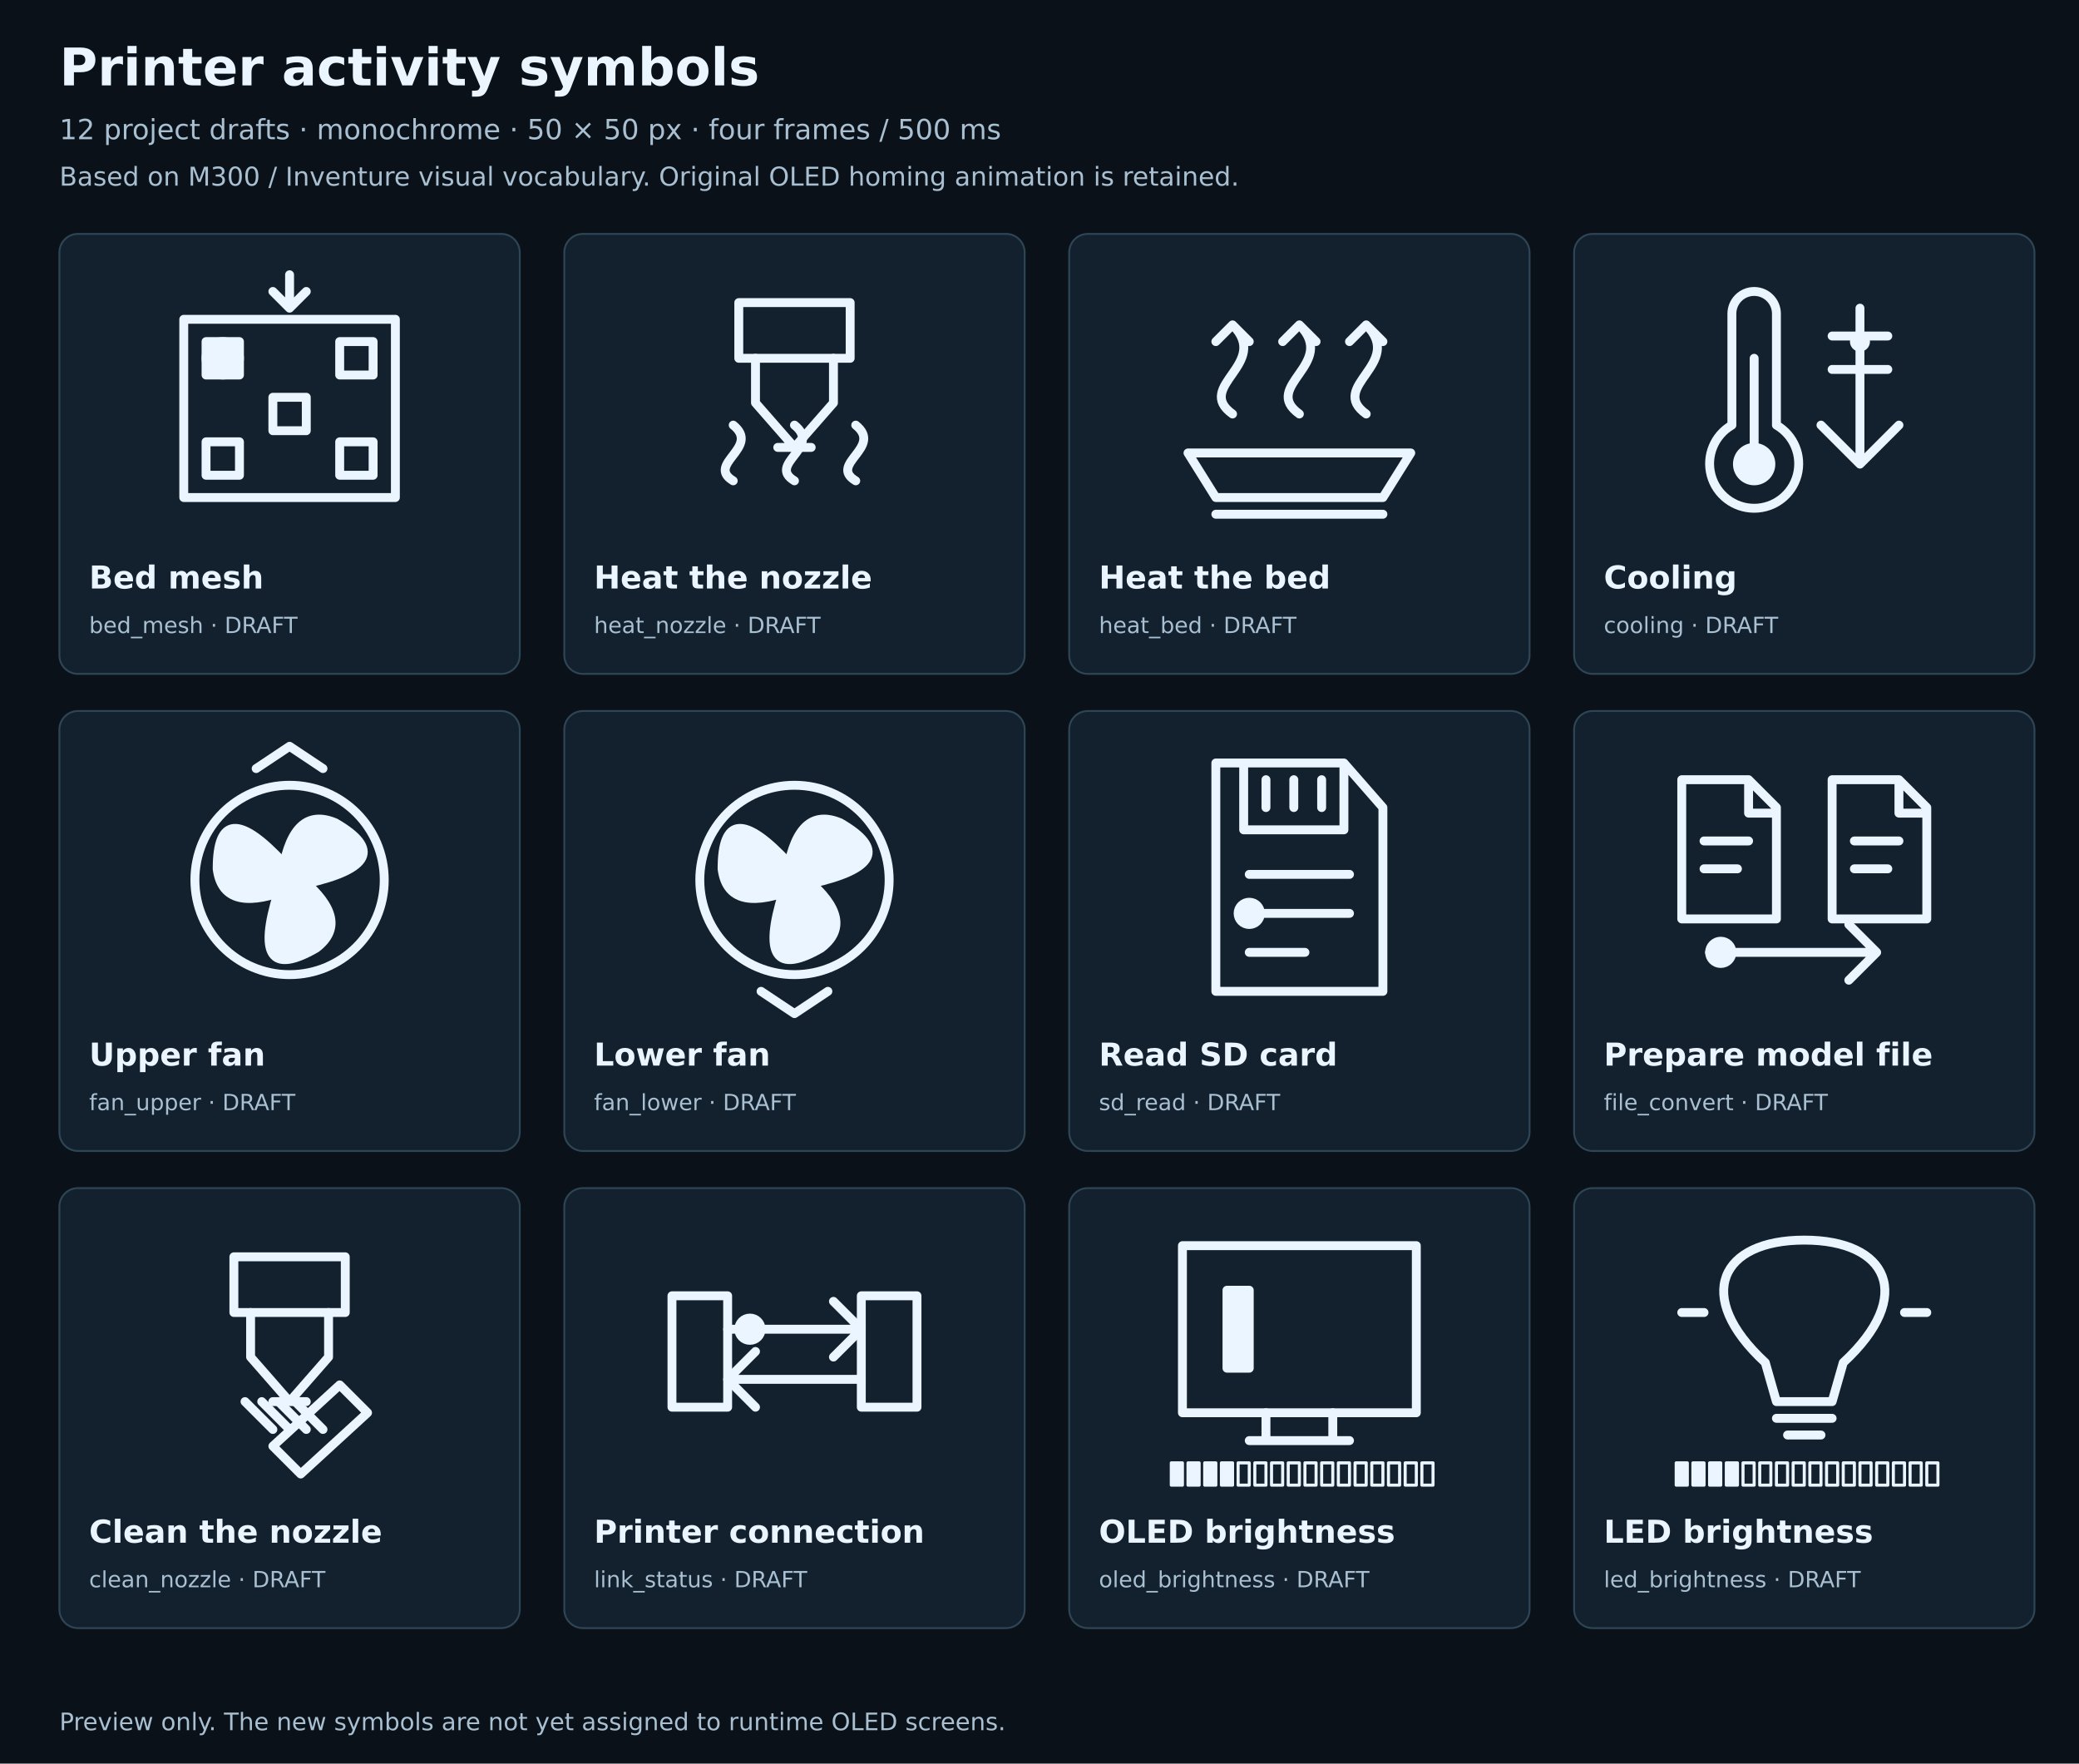
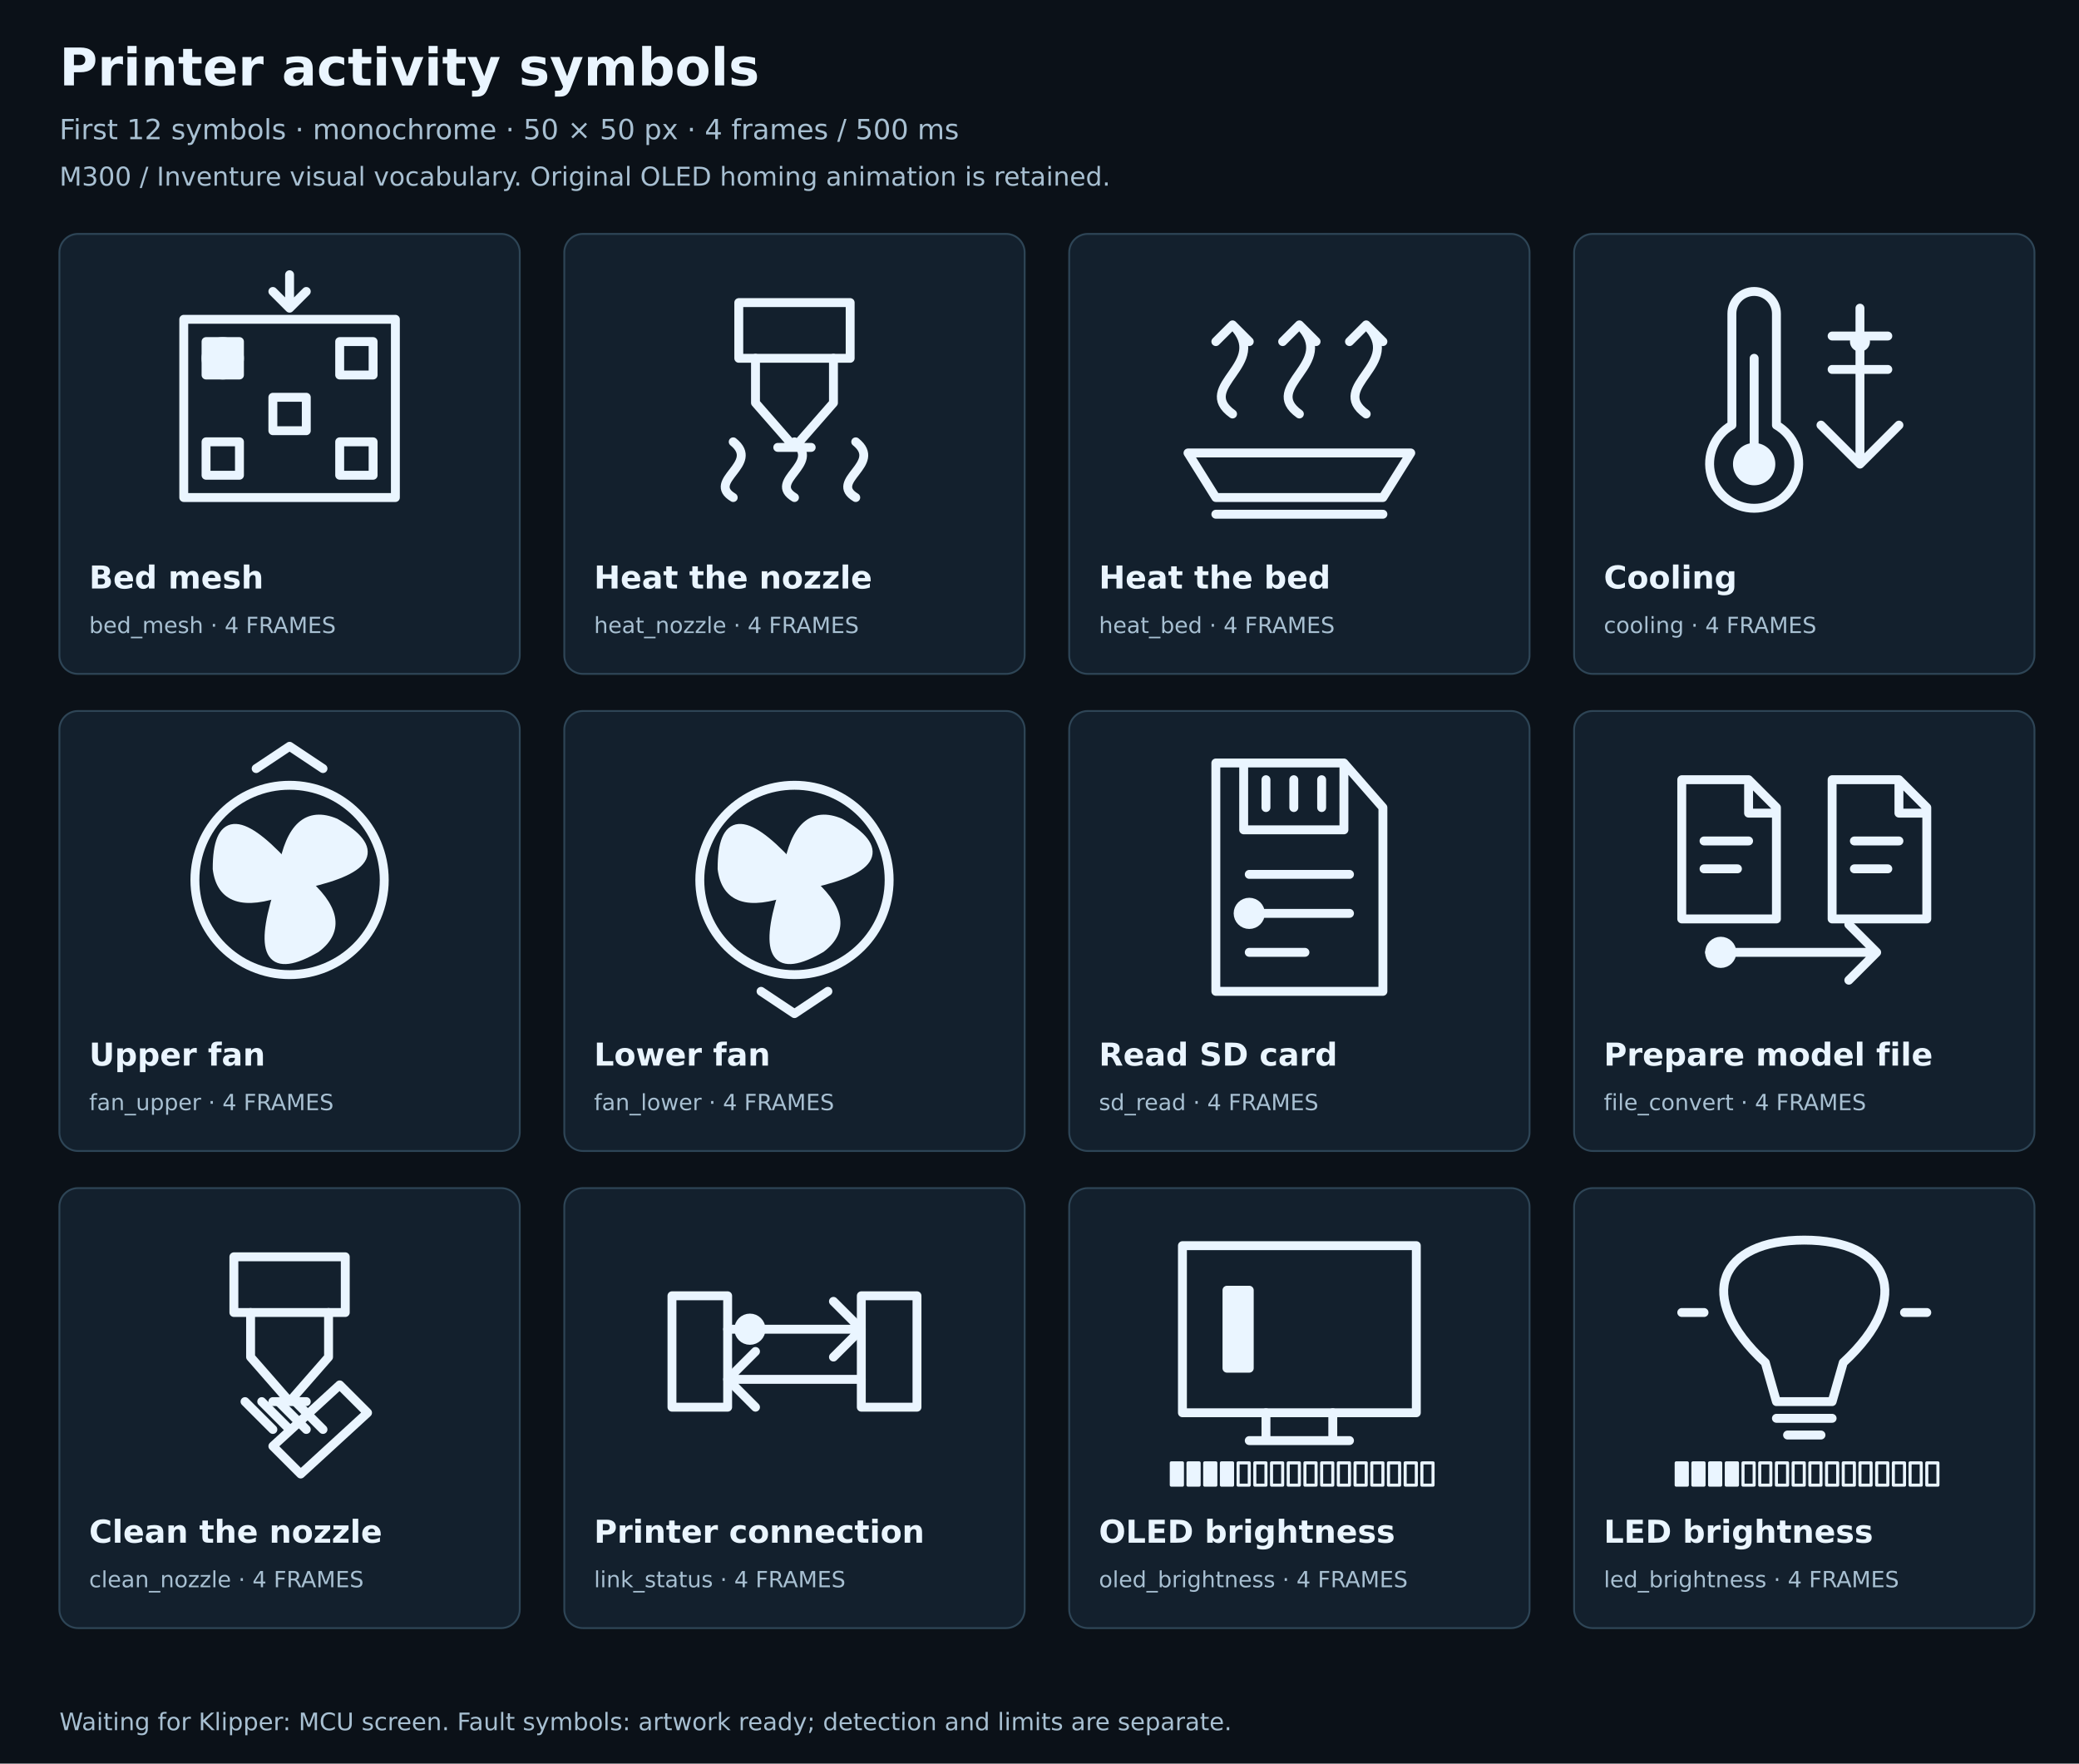
<svg xmlns="http://www.w3.org/2000/svg" width="1120" height="950" viewBox="0 0 1120 950">
  <rect width="1120" height="950" fill="#0b1118" />
  <g font-family="DejaVu Sans,sans-serif" fill="#eaf5ff">
    <text x="32" y="46" font-size="28" font-weight="bold">Printer activity symbols</text>
-     <text x="32" y="75" font-size="15" fill="#a8c0d2">12 project drafts · monochrome · 50 × 50 px · four frames / 500 ms</text>
-     <text x="32" y="100" font-size="14" fill="#a8c0d2">Based on M300 / Inventure visual vocabulary. Original OLED homing animation is retained.</text>
+     <text x="32" y="75" font-size="15" fill="#a8c0d2">First 12 symbols · monochrome · 50 × 50 px · 4 frames / 500 ms</text>
+     <text x="32" y="100" font-size="14" fill="#a8c0d2">M300 / Inventure visual vocabulary. Original OLED homing animation is retained.</text>
    <rect x="32" y="126" width="248" height="237" rx="10" fill="#13202d" stroke="#2e4556" />
    <g transform="translate(81 142) scale(3)" color="#eaf5ff">
      <g fill="none" stroke="currentColor" stroke-width="1.6" stroke-linecap="round" stroke-linejoin="round">
        <rect x="6" y="10" width="38" height="32" fill="none" />
        <rect x="10" y="14" width="6" height="6" fill="none" />
        <rect x="34" y="14" width="6" height="6" fill="none" />
        <rect x="22" y="24" width="6" height="6" fill="none" />
        <rect x="10" y="32" width="6" height="6" fill="none" />
        <rect x="34" y="32" width="6" height="6" fill="none" />
        <circle cx="13" cy="17" r="3" fill="currentColor" />
        <path d="M25 2v6m-3-3 3 3 3-3" fill="none" />
      </g>
    </g>
    <text x="48" y="317" font-size="17" font-weight="bold">Bed mesh</text>
-     <text x="48" y="341" font-size="12" fill="#a8c0d2">bed_mesh · DRAFT</text>
+     <text x="48" y="341" font-size="12" fill="#a8c0d2">bed_mesh · 4 FRAMES</text>
    <rect x="304" y="126" width="248" height="237" rx="10" fill="#13202d" stroke="#2e4556" />
    <g transform="translate(353 142) scale(3)" color="#eaf5ff">
      <g fill="none" stroke="currentColor" stroke-width="1.6" stroke-linecap="round" stroke-linejoin="round">
        <rect x="15" y="7" width="20" height="10" fill="none" />
        <path d="M18 17v8l7 8 7-8v-8M22 33h6" fill="none" />
-         <path d="M14 39c-5-3 5-6 0-10" fill="none" />
-         <path d="M25 39c-5-3 5-6 0-10" fill="none" />
-         <path d="M36 39c-5-3 5-6 0-10" fill="none" />
+         <path d="M14 42c-5-3 5-6 0-10" fill="none" />
+         <path d="M25 42c-5-3 5-6 0-10" fill="none" />
+         <path d="M36 42c-5-3 5-6 0-10" fill="none" />
      </g>
    </g>
    <text x="320" y="317" font-size="17" font-weight="bold">Heat the nozzle</text>
-     <text x="320" y="341" font-size="12" fill="#a8c0d2">heat_nozzle · DRAFT</text>
+     <text x="320" y="341" font-size="12" fill="#a8c0d2">heat_nozzle · 4 FRAMES</text>
    <rect x="576" y="126" width="248" height="237" rx="10" fill="#13202d" stroke="#2e4556" />
    <g transform="translate(625 142) scale(3)" color="#eaf5ff">
      <g fill="none" stroke="currentColor" stroke-width="1.6" stroke-linecap="round" stroke-linejoin="round">
        <path d="M5 34h40l-5 8H10zM10 45h30" fill="none" />
        <path d="M13 27c-7-5 7-9 0-16m-3 3 3-3 3 3" fill="none" />
        <path d="M25 27c-7-5 7-9 0-16m-3 3 3-3 3 3" fill="none" />
        <path d="M37 27c-7-5 7-9 0-16m-3 3 3-3 3 3" fill="none" />
      </g>
    </g>
    <text x="592" y="317" font-size="17" font-weight="bold">Heat the bed</text>
-     <text x="592" y="341" font-size="12" fill="#a8c0d2">heat_bed · DRAFT</text>
+     <text x="592" y="341" font-size="12" fill="#a8c0d2">heat_bed · 4 FRAMES</text>
    <rect x="848" y="126" width="248" height="237" rx="10" fill="#13202d" stroke="#2e4556" />
    <g transform="translate(897 142) scale(3)" color="#eaf5ff">
      <g fill="none" stroke="currentColor" stroke-width="1.6" stroke-linecap="round" stroke-linejoin="round">
        <path d="M12 29V9a4 4 0 0 1 8 0v20a8 8 0 1 1-8 0zM16 17v19" fill="none" />
        <circle cx="16" cy="36" r="3" fill="currentColor" />
        <path d="M35 8v28m-7-7 7 7 7-7M30 13h10M30 19h10" fill="none" />
        <circle cx="35" cy="14" r="1" fill="currentColor" />
      </g>
    </g>
    <text x="864" y="317" font-size="17" font-weight="bold">Cooling</text>
-     <text x="864" y="341" font-size="12" fill="#a8c0d2">cooling · DRAFT</text>
+     <text x="864" y="341" font-size="12" fill="#a8c0d2">cooling · 4 FRAMES</text>
    <rect x="32" y="383" width="248" height="237" rx="10" fill="#13202d" stroke="#2e4556" />
    <g transform="translate(81 399) scale(3)" color="#eaf5ff">
      <g fill="none" stroke="currentColor" stroke-width="1.6" stroke-linecap="round" stroke-linejoin="round">
        <circle cx="25" cy="25" r="17" fill="none" />
        <g transform="rotate(0 25 25)">
          <path transform="rotate(0 25 25)" d="M24 22Q12 9 12 23Q13 31 24 27z" fill="currentColor" />
          <path transform="rotate(120 25 25)" d="M24 22Q12 9 12 23Q13 31 24 27z" fill="currentColor" />
          <path transform="rotate(240 25 25)" d="M24 22Q12 9 12 23Q13 31 24 27z" fill="currentColor" />
        </g>
        <circle cx="25" cy="25" r="3" fill="currentColor" />
        <path d="M19 5 25 1l6 4" fill="none" />
      </g>
    </g>
    <text x="48" y="574" font-size="17" font-weight="bold">Upper fan</text>
-     <text x="48" y="598" font-size="12" fill="#a8c0d2">fan_upper · DRAFT</text>
+     <text x="48" y="598" font-size="12" fill="#a8c0d2">fan_upper · 4 FRAMES</text>
    <rect x="304" y="383" width="248" height="237" rx="10" fill="#13202d" stroke="#2e4556" />
    <g transform="translate(353 399) scale(3)" color="#eaf5ff">
      <g fill="none" stroke="currentColor" stroke-width="1.6" stroke-linecap="round" stroke-linejoin="round">
        <circle cx="25" cy="25" r="17" fill="none" />
        <g transform="rotate(0 25 25)">
          <path transform="rotate(0 25 25)" d="M24 22Q12 9 12 23Q13 31 24 27z" fill="currentColor" />
          <path transform="rotate(120 25 25)" d="M24 22Q12 9 12 23Q13 31 24 27z" fill="currentColor" />
          <path transform="rotate(240 25 25)" d="M24 22Q12 9 12 23Q13 31 24 27z" fill="currentColor" />
        </g>
        <circle cx="25" cy="25" r="3" fill="currentColor" />
        <path d="M19 45 25 49l6-4" fill="none" />
      </g>
    </g>
    <text x="320" y="574" font-size="17" font-weight="bold">Lower fan</text>
-     <text x="320" y="598" font-size="12" fill="#a8c0d2">fan_lower · DRAFT</text>
+     <text x="320" y="598" font-size="12" fill="#a8c0d2">fan_lower · 4 FRAMES</text>
    <rect x="576" y="383" width="248" height="237" rx="10" fill="#13202d" stroke="#2e4556" />
    <g transform="translate(625 399) scale(3)" color="#eaf5ff">
      <g fill="none" stroke="currentColor" stroke-width="1.6" stroke-linecap="round" stroke-linejoin="round">
        <path d="M10 4h23l7 8v33H10zM15 4v12h18V4" fill="none" />
        <path d="M19 7v5" fill="none" />
        <path d="M24 7v5" fill="none" />
        <path d="M29 7v5" fill="none" />
        <path d="M16 24h18M16 31h18M16 38h10" fill="none" />
        <circle cx="16" cy="31" r="2" fill="currentColor" />
      </g>
    </g>
    <text x="592" y="574" font-size="17" font-weight="bold">Read SD card</text>
-     <text x="592" y="598" font-size="12" fill="#a8c0d2">sd_read · DRAFT</text>
+     <text x="592" y="598" font-size="12" fill="#a8c0d2">sd_read · 4 FRAMES</text>
    <rect x="848" y="383" width="248" height="237" rx="10" fill="#13202d" stroke="#2e4556" />
    <g transform="translate(897 399) scale(3)" color="#eaf5ff">
      <g fill="none" stroke="currentColor" stroke-width="1.6" stroke-linecap="round" stroke-linejoin="round">
        <path d="M3 7h12l5 5v20H3zM15 7v6h5M30 7h12l5 5v20H30zM42 7v6h5" fill="none" />
        <path d="M8 38h30m-5-5 5 5-5 5" fill="none" />
        <circle cx="10" cy="38" r="2" fill="currentColor" />
        <path d="M7 18h8M7 23h6M34 18h8M34 23h6" fill="none" />
      </g>
    </g>
    <text x="864" y="574" font-size="17" font-weight="bold">Prepare model file</text>
-     <text x="864" y="598" font-size="12" fill="#a8c0d2">file_convert · DRAFT</text>
+     <text x="864" y="598" font-size="12" fill="#a8c0d2">file_convert · 4 FRAMES</text>
    <rect x="32" y="640" width="248" height="237" rx="10" fill="#13202d" stroke="#2e4556" />
    <g transform="translate(81 656) scale(3)" color="#eaf5ff">
      <g fill="none" stroke="currentColor" stroke-width="1.6" stroke-linecap="round" stroke-linejoin="round">
        <rect x="15" y="7" width="20" height="10" fill="none" />
        <path d="M18 17v8l7 8 7-8v-8M22 33h6" fill="none" />
        <path d="M22 41l12-11 5 5-12 11z" fill="none" />
        <path d="M22 38l-5-5" fill="none" />
        <path d="M25 38l-5-5" fill="none" />
        <path d="M28 38l-5-5" fill="none" />
        <path d="M31 38l-5-5" fill="none" />
      </g>
    </g>
    <text x="48" y="831" font-size="17" font-weight="bold">Clean the nozzle</text>
-     <text x="48" y="855" font-size="12" fill="#a8c0d2">clean_nozzle · DRAFT</text>
+     <text x="48" y="855" font-size="12" fill="#a8c0d2">clean_nozzle · 4 FRAMES</text>
    <rect x="304" y="640" width="248" height="237" rx="10" fill="#13202d" stroke="#2e4556" />
    <g transform="translate(353 656) scale(3)" color="#eaf5ff">
      <g fill="none" stroke="currentColor" stroke-width="1.6" stroke-linecap="round" stroke-linejoin="round">
        <rect x="3" y="14" width="10" height="20" fill="none" />
        <rect x="37" y="14" width="10" height="20" fill="none" />
        <path d="M13 20h24m-5-5 5 5-5 5M37 29H13m5-5-5 5 5 5" fill="none" />
        <circle cx="17" cy="20" r="2" fill="currentColor" />
      </g>
    </g>
    <text x="320" y="831" font-size="17" font-weight="bold">Printer connection</text>
-     <text x="320" y="855" font-size="12" fill="#a8c0d2">link_status · DRAFT</text>
+     <text x="320" y="855" font-size="12" fill="#a8c0d2">link_status · 4 FRAMES</text>
    <rect x="576" y="640" width="248" height="237" rx="10" fill="#13202d" stroke="#2e4556" />
    <g transform="translate(625 656) scale(3)" color="#eaf5ff">
      <g fill="none" stroke="currentColor" stroke-width="1.6" stroke-linecap="round" stroke-linejoin="round">
        <rect x="4" y="5" width="42" height="30" fill="none" />
        <path d="M19 35v5m12-5v5M16 40h18" fill="none" />
        <rect x="12" y="13" width="4" height="14" fill="currentColor" />
        <g stroke-width=".55">
          <rect x="2" y="44" width="2" height="4" fill="currentColor" />
          <rect x="5" y="44" width="2" height="4" fill="currentColor" />
          <rect x="8" y="44" width="2" height="4" fill="currentColor" />
          <rect x="11" y="44" width="2" height="4" fill="currentColor" />
          <rect x="14" y="44" width="2" height="4" fill="none" />
          <rect x="17" y="44" width="2" height="4" fill="none" />
          <rect x="20" y="44" width="2" height="4" fill="none" />
          <rect x="23" y="44" width="2" height="4" fill="none" />
          <rect x="26" y="44" width="2" height="4" fill="none" />
          <rect x="29" y="44" width="2" height="4" fill="none" />
          <rect x="32" y="44" width="2" height="4" fill="none" />
          <rect x="35" y="44" width="2" height="4" fill="none" />
          <rect x="38" y="44" width="2" height="4" fill="none" />
          <rect x="41" y="44" width="2" height="4" fill="none" />
          <rect x="44" y="44" width="2" height="4" fill="none" />
          <rect x="47" y="44" width="2" height="4" fill="none" />
        </g>
      </g>
    </g>
    <text x="592" y="831" font-size="17" font-weight="bold">OLED brightness</text>
-     <text x="592" y="855" font-size="12" fill="#a8c0d2">oled_brightness · DRAFT</text>
+     <text x="592" y="855" font-size="12" fill="#a8c0d2">oled_brightness · 4 FRAMES</text>
    <rect x="848" y="640" width="248" height="237" rx="10" fill="#13202d" stroke="#2e4556" />
    <g transform="translate(897 656) scale(3)" color="#eaf5ff">
      <g fill="none" stroke="currentColor" stroke-width="1.6" stroke-linecap="round" stroke-linejoin="round">
        <path d="M18 26C5 14 10 4 25 4S45 14 32 26l-2 7H20zM20 36h10M22 39h6" fill="none" />
        <path d="M3 17h4" fill="none" />
        <path d="M47 17h-4" fill="none" />
        <g stroke-width=".55">
          <rect x="2" y="44" width="2" height="4" fill="currentColor" />
          <rect x="5" y="44" width="2" height="4" fill="currentColor" />
          <rect x="8" y="44" width="2" height="4" fill="currentColor" />
          <rect x="11" y="44" width="2" height="4" fill="currentColor" />
          <rect x="14" y="44" width="2" height="4" fill="none" />
          <rect x="17" y="44" width="2" height="4" fill="none" />
          <rect x="20" y="44" width="2" height="4" fill="none" />
          <rect x="23" y="44" width="2" height="4" fill="none" />
          <rect x="26" y="44" width="2" height="4" fill="none" />
          <rect x="29" y="44" width="2" height="4" fill="none" />
          <rect x="32" y="44" width="2" height="4" fill="none" />
          <rect x="35" y="44" width="2" height="4" fill="none" />
          <rect x="38" y="44" width="2" height="4" fill="none" />
          <rect x="41" y="44" width="2" height="4" fill="none" />
          <rect x="44" y="44" width="2" height="4" fill="none" />
          <rect x="47" y="44" width="2" height="4" fill="none" />
        </g>
      </g>
    </g>
    <text x="864" y="831" font-size="17" font-weight="bold">LED brightness</text>
-     <text x="864" y="855" font-size="12" fill="#a8c0d2">led_brightness · DRAFT</text>
-     <text x="32" y="932" font-size="13" fill="#a8c0d2">Preview only. The new symbols are not yet assigned to runtime OLED screens.</text>
+     <text x="864" y="855" font-size="12" fill="#a8c0d2">led_brightness · 4 FRAMES</text>
+     <text x="32" y="932" font-size="13" fill="#a8c0d2">Waiting for Klipper: MCU screen. Fault symbols: artwork ready; detection and limits are separate.</text>
  </g>
</svg>
